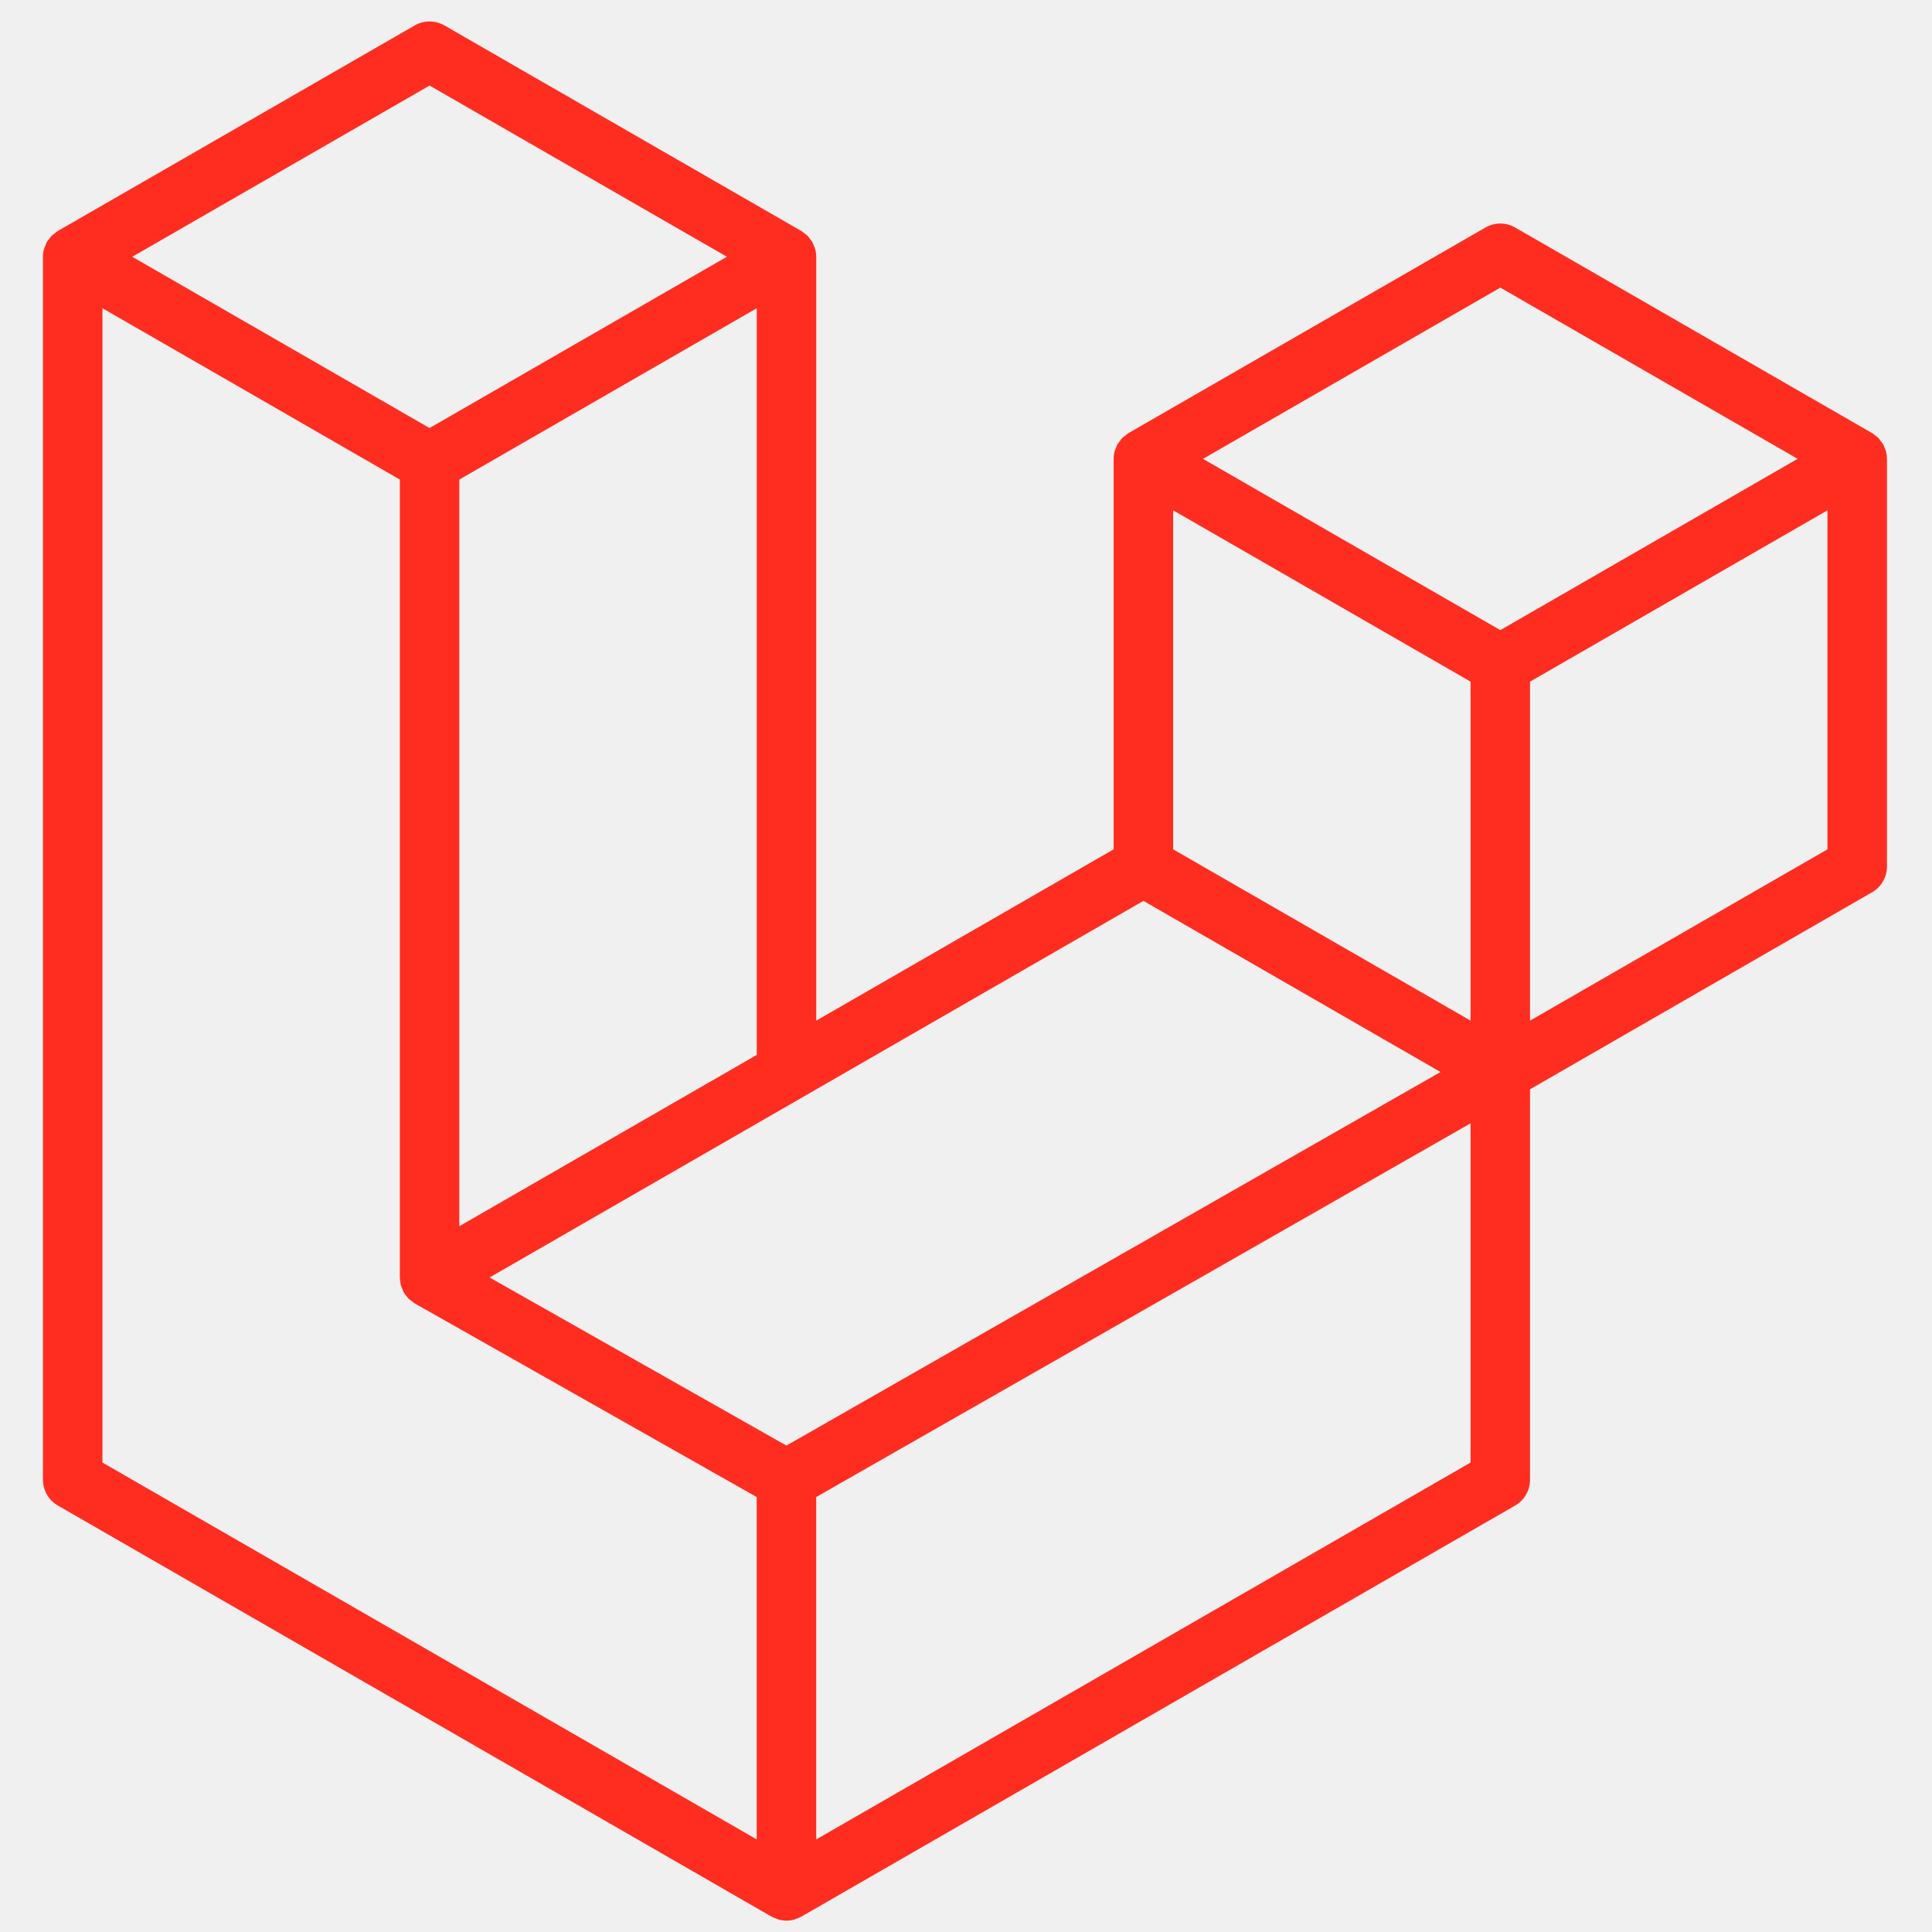
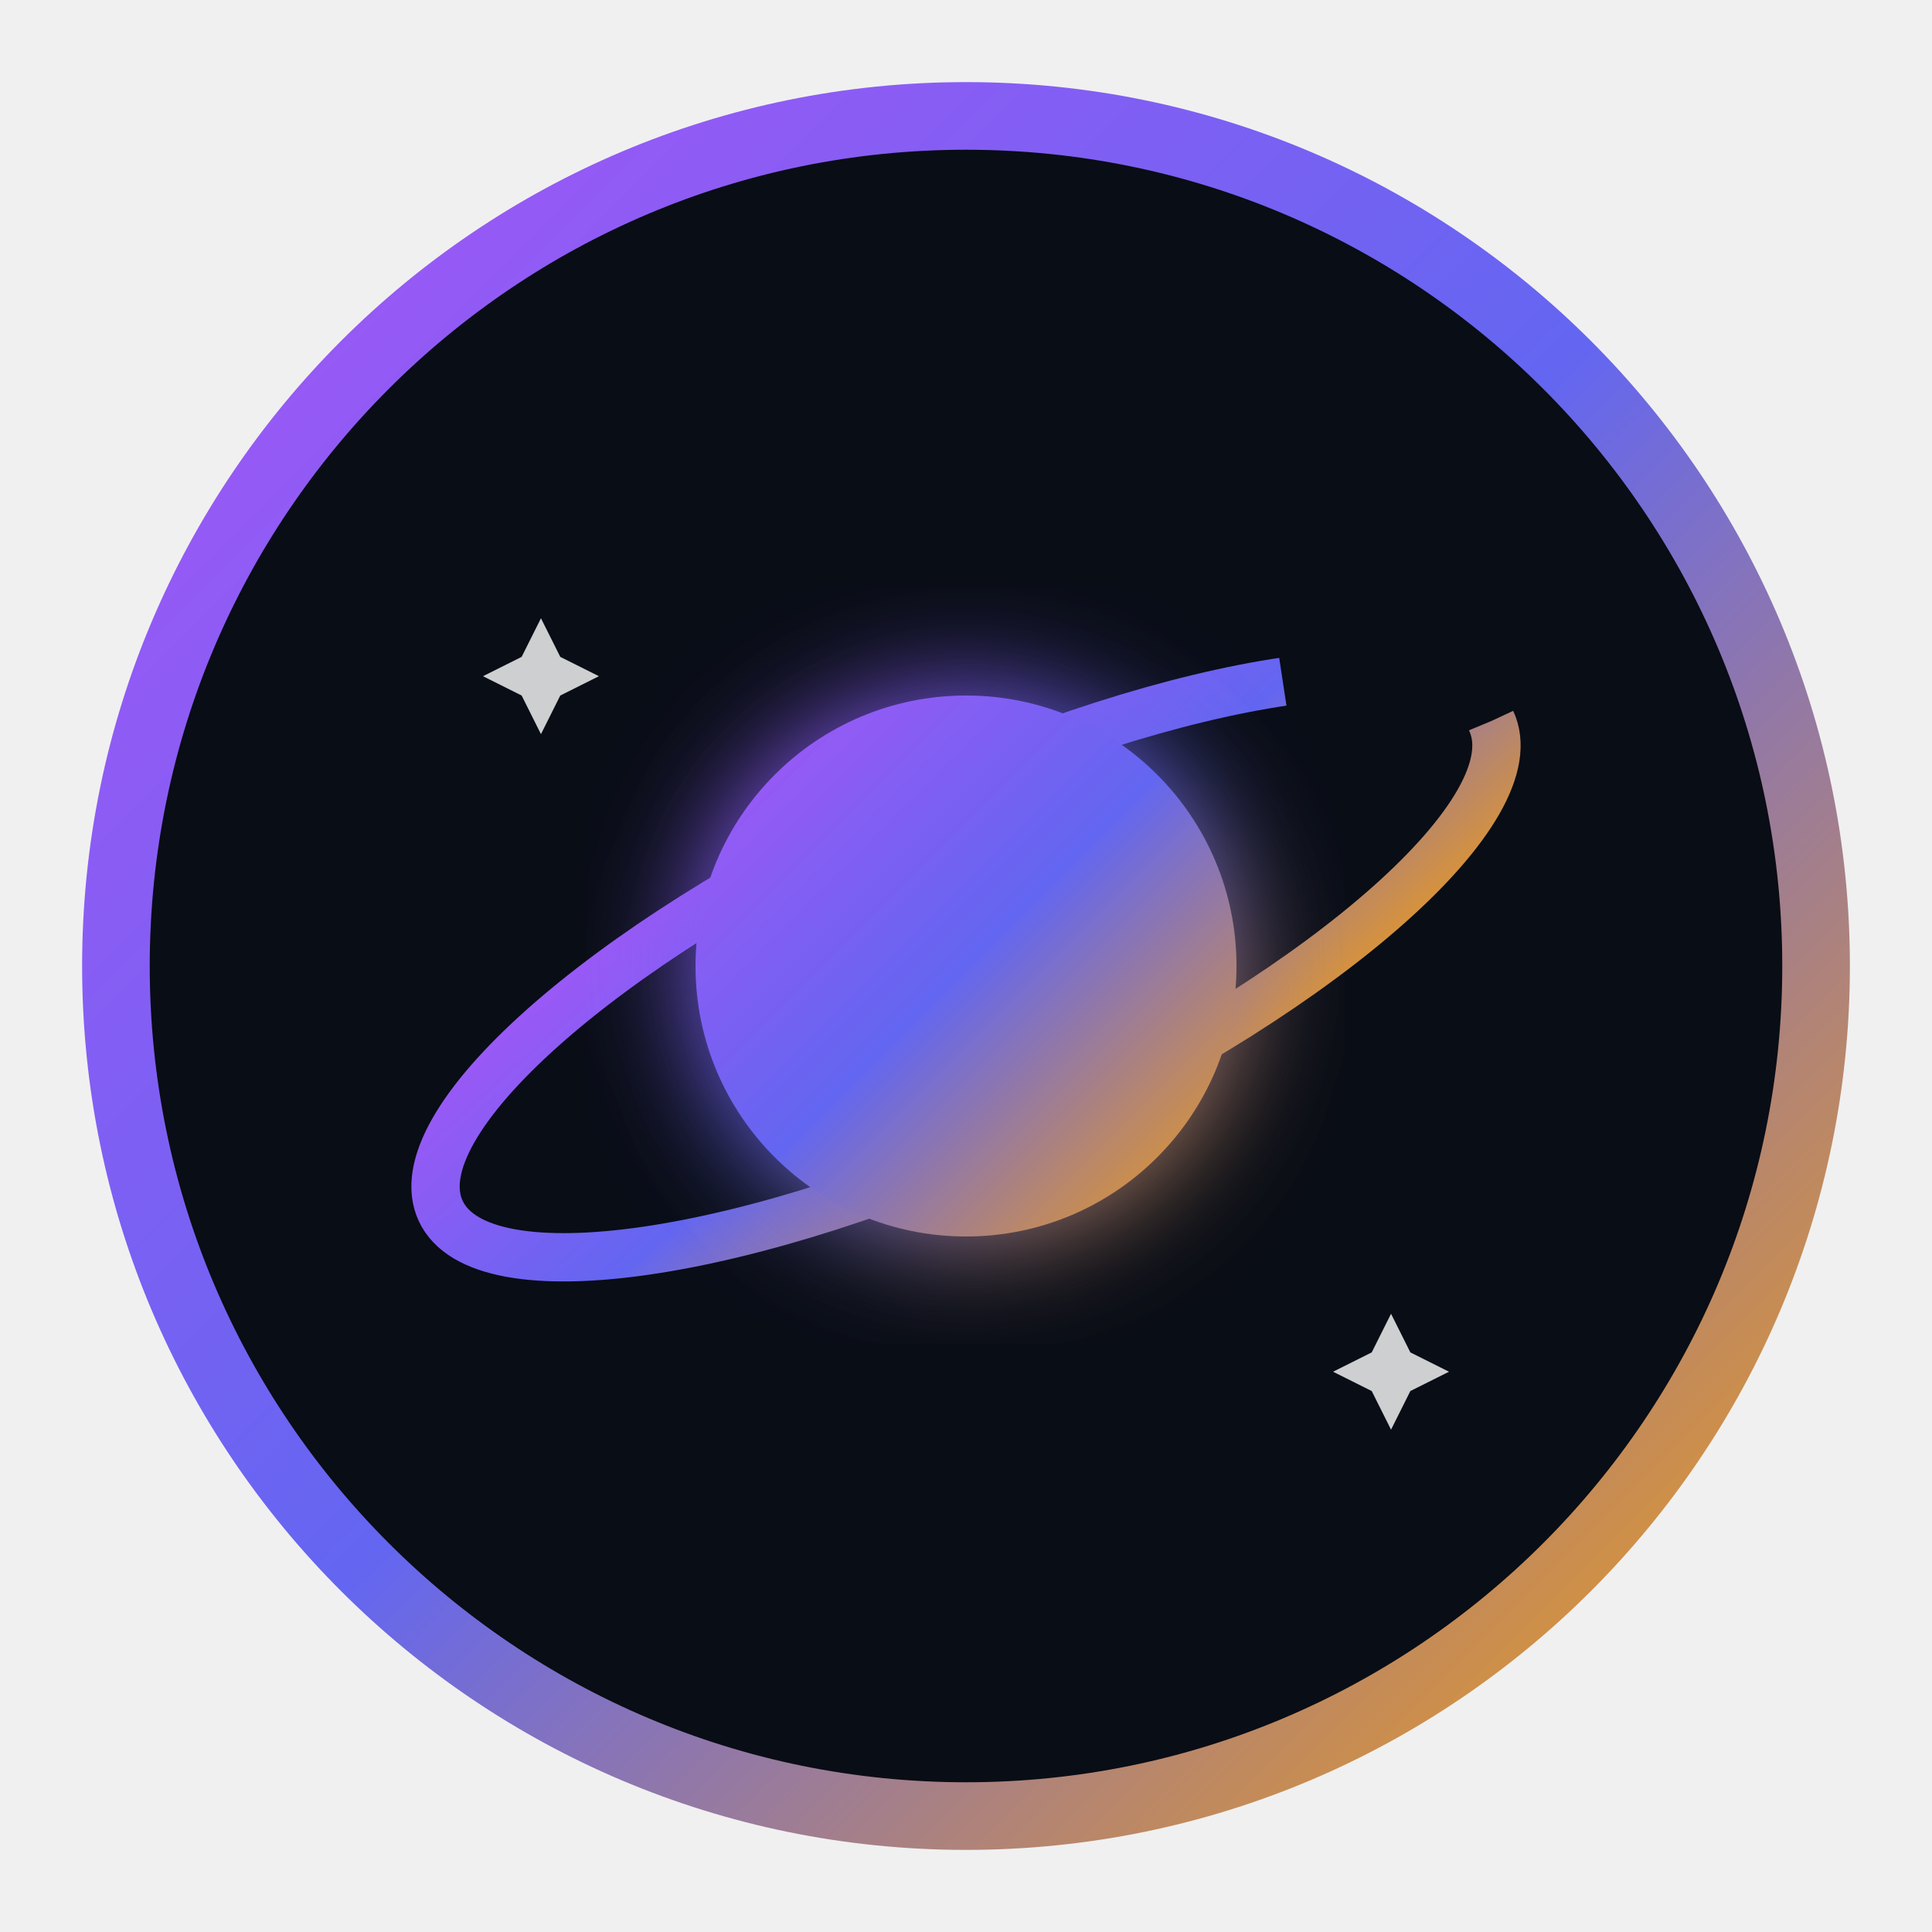
- <svg xmlns="http://www.w3.org/2000/svg" width="166" height="166" viewBox="0 0 166 166" fill="none">
-   <path fill-rule="evenodd" clip-rule="evenodd" d="M162.041 38.759C162.099 38.977 162.129 39.201 162.13 39.426V74.452C162.13 74.902 162.011 75.344 161.786 75.733C161.561 76.122 161.237 76.444 160.847 76.668L131.462 93.594V127.141C131.462 128.054 130.977 128.897 130.186 129.357L68.847 164.683C68.707 164.763 68.554 164.814 68.401 164.868C68.343 164.887 68.289 164.922 68.228 164.938C67.8 165.051 67.349 165.051 66.92 164.938C66.85 164.919 66.786 164.881 66.719 164.855C66.579 164.804 66.432 164.76 66.298 164.683L4.972 129.357C4.583 129.133 4.259 128.81 4.034 128.421C3.808 128.032 3.69 127.591 3.689 127.141L3.689 22.063C3.689 21.834 3.721 21.61 3.779 21.393C3.798 21.32 3.843 21.253 3.868 21.179C3.916 21.045 3.961 20.908 4.031 20.783C4.079 20.7 4.149 20.633 4.206 20.557C4.28 20.454 4.347 20.349 4.433 20.26C4.506 20.186 4.602 20.132 4.685 20.068C4.778 19.992 4.861 19.909 4.966 19.848L35.633 2.185C36.022 1.961 36.462 1.844 36.91 1.844C37.358 1.844 37.798 1.961 38.186 2.185L68.851 19.848H68.857C68.959 19.912 69.045 19.992 69.138 20.065C69.221 20.129 69.313 20.186 69.387 20.257C69.476 20.349 69.54 20.454 69.616 20.557C69.671 20.633 69.744 20.7 69.789 20.783C69.862 20.911 69.904 21.045 69.955 21.179C69.98 21.253 70.025 21.32 70.044 21.396C70.103 21.614 70.133 21.838 70.133 22.063V87.694L95.686 72.974V39.423C95.686 39.2 95.718 38.973 95.775 38.759C95.798 38.683 95.839 38.615 95.865 38.542C95.916 38.408 95.96 38.271 96.031 38.146C96.079 38.063 96.149 37.996 96.203 37.92C96.279 37.818 96.343 37.712 96.433 37.623C96.506 37.549 96.599 37.495 96.681 37.431C96.777 37.355 96.86 37.272 96.962 37.211L127.633 19.548C128.021 19.324 128.461 19.206 128.91 19.206C129.358 19.206 129.798 19.324 130.186 19.548L160.85 37.211C160.959 37.275 161.042 37.355 161.137 37.428C161.217 37.492 161.31 37.549 161.383 37.62C161.473 37.712 161.536 37.818 161.613 37.92C161.67 37.996 161.741 38.063 161.785 38.146C161.859 38.271 161.9 38.408 161.951 38.542C161.98 38.615 162.021 38.683 162.041 38.759ZM157.018 72.974V43.848L146.287 50.028L131.462 58.568V87.694L157.021 72.974H157.018ZM126.354 125.663V96.518L111.771 104.85L70.13 128.626V158.046L126.354 125.663ZM8.801 26.485V125.663L65.018 158.043V128.629L35.649 112L35.64 111.994L35.627 111.988C35.528 111.93 35.445 111.847 35.353 111.777C35.273 111.713 35.18 111.662 35.11 111.592L35.104 111.582C35.021 111.502 34.963 111.403 34.893 111.314C34.829 111.228 34.753 111.154 34.702 111.065L34.699 111.055C34.641 110.96 34.606 110.845 34.565 110.736C34.523 110.64 34.469 110.551 34.443 110.449C34.411 110.328 34.405 110.197 34.392 110.072C34.379 109.976 34.354 109.881 34.354 109.785V109.778V41.205L19.532 32.662L8.801 26.485ZM36.913 7.35L11.364 22.063L36.907 36.777L62.453 22.06L36.907 7.35H36.913ZM50.2 99.174L65.022 90.637V26.485L54.291 32.665L39.466 41.205V105.357L50.2 99.174ZM128.91 24.713L103.363 39.426L128.91 54.14L154.453 39.423L128.91 24.713ZM126.354 58.568L111.529 50.028L100.798 43.848V72.974L115.619 81.511L126.354 87.694V58.568ZM67.571 124.205L105.042 102.803L123.772 92.109L98.245 77.405L68.854 94.334L42.066 109.762L67.571 124.205Z" fill="#FF2D20" />
+ <svg xmlns="http://www.w3.org/2000/svg" width="100" height="100" viewBox="0 0 100 100" fill="none">
+   <defs>
+     <linearGradient id="cosmic-grad" x1="0%" y1="0%" x2="100%" y2="100%">
+       <stop offset="0%" stop-color="#a855f7" />
+       <stop offset="50%" stop-color="#6366f1" />
+       <stop offset="100%" stop-color="#f59e0b" />
+     </linearGradient>
+     <filter id="glow" x="-20%" y="-20%" width="140%" height="140%">
+       <feGaussianBlur stdDeviation="3" result="blur" />
+       <feComposite in="SourceGraphic" in2="blur" operator="over" />
+     </filter>
+   </defs>
+   <circle cx="50" cy="50" r="44" fill="#090d16" stroke="url(#cosmic-grad)" stroke-width="3.5" />
+   <ellipse cx="50" cy="50" rx="30" ry="9" stroke="url(#cosmic-grad)" stroke-width="2.5" transform="rotate(-25 50 50)" stroke-dasharray="120 20" />
+   <circle cx="50" cy="50" r="14" fill="url(#cosmic-grad)" filter="url(#glow)" />
+   <path d="M28 32l1 2 2 1-2 1-1 2-1-2-2-1 2-1zM72 68l1 2 2 1-2 1-1 2-1-2-2-1 2-1z" fill="#ffffff" opacity="0.8" />
</svg>
